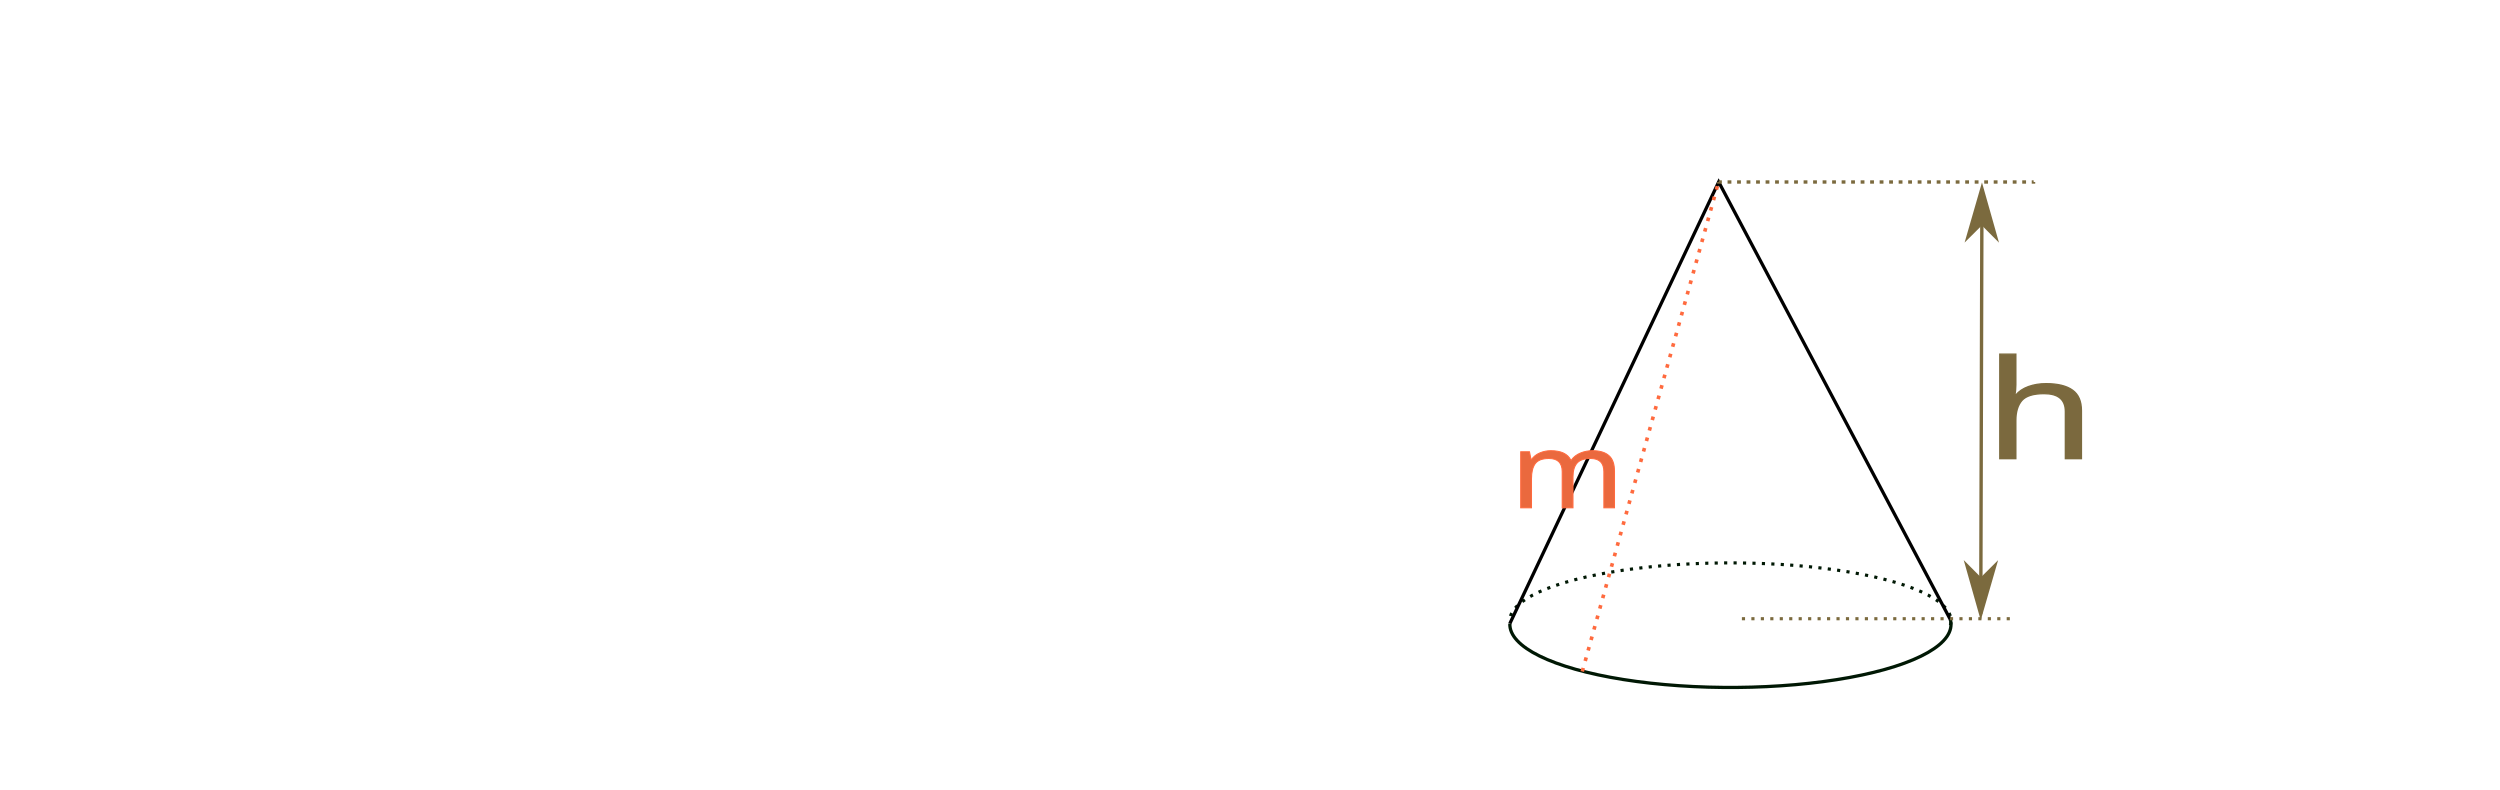
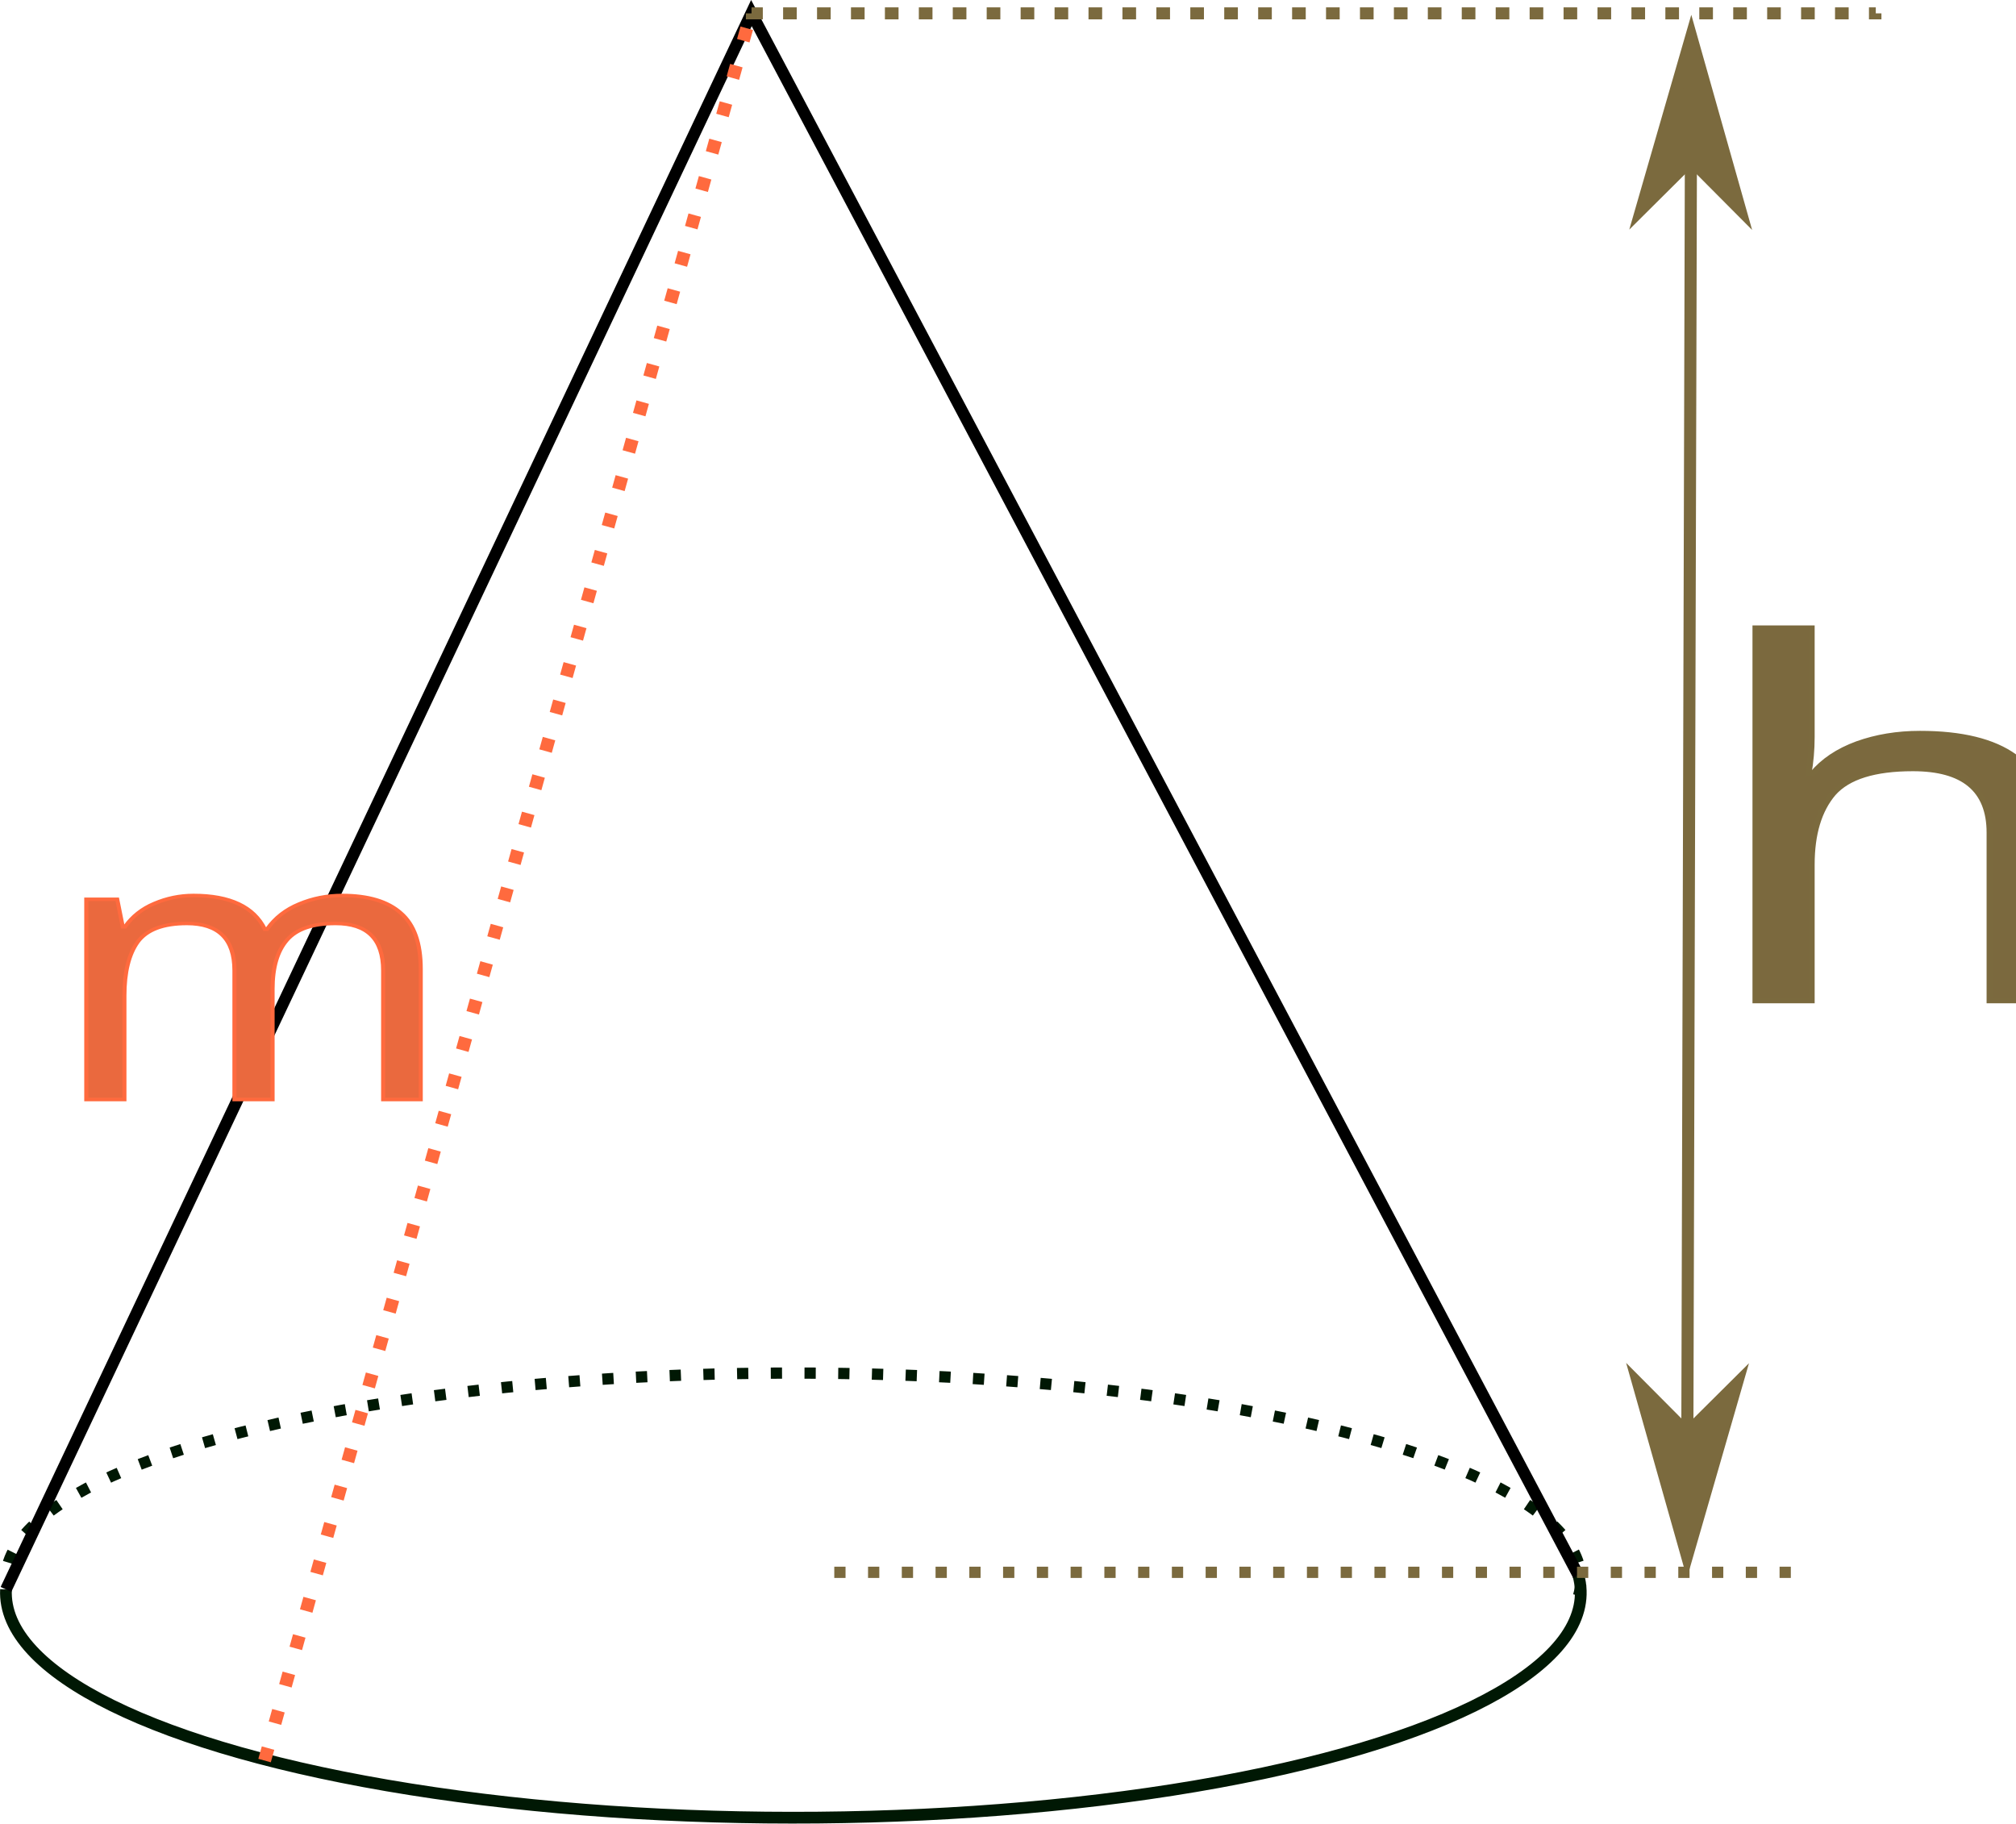
- <svg xmlns="http://www.w3.org/2000/svg" width="201.438mm" height="63.614mm" viewBox="0 0 201.438 63.614" version="1.1" id="svg8">
+ <svg xmlns="http://www.w3.org/2000/svg" width="45.503mm" height="41.162mm" viewBox="0 0 45.503 41.162" version="1.1" id="svg8">
  <defs id="defs2">
    <marker orient="auto" refY="0" refX="0" id="Arrow1Lstart" style="overflow:visible">
      <path id="path3172" d="M 0,0 5,-5 -12.5,0 5,5 Z" style="fill:#7b6a3e;fill-opacity:1;fill-rule:evenodd;stroke:#7b6a3e;stroke-width:1pt;stroke-opacity:1" transform="matrix(0.8,0,0,0.8,10,0)" />
    </marker>
    <marker orient="auto" refY="0" refX="0" id="Arrow1Lend" style="overflow:visible">
      <path id="path3175" d="M 0,0 5,-5 -12.5,0 5,5 Z" style="fill:#7b6a3e;fill-opacity:1;fill-rule:evenodd;stroke:#7b6a3e;stroke-width:1pt;stroke-opacity:1" transform="matrix(-0.8,0,0,-0.8,-10,0)" />
    </marker>
  </defs>
-   <g id="layer1" transform="translate(-3.925386,-71.80863)">
+   <g id="layer1" transform="translate(-125.4484,-86.1719)">
    <g id="g1032" transform="translate(-11.04946,3.1274619e-6)">
      <g transform="translate(58.20833,-7.559524)" id="g974">
        <path style="fill:none;fill-opacity:1;stroke:#001804;stroke-width:0.265;stroke-miterlimit:4;stroke-dasharray:none;stroke-dashoffset:0;stroke-opacity:1" id="path903-7-5" d="m 113.916,129.29 a 17.773,5.078 0 0 1 -8.125,4.667 17.773,5.078 0 0 1 -18.233,0.163 17.773,5.078 0 0 1 -9.133,-4.512" />
        <path style="fill:none;fill-opacity:1;stroke:#001804;stroke-width:0.254;stroke-miterlimit:4;stroke-dasharray:0.254, 0.507;stroke-dashoffset:0;stroke-opacity:1" id="path903-7-3-6" d="m 113.92,-129.749 a 17.778,4.665 0 0 1 -8.127,4.287 17.778,4.665 0 0 1 -18.238,0.15 17.778,4.665 0 0 1 -9.136,-4.145" transform="scale(1,-1)" />
      </g>
      <path id="path978" d="m 136.632,122.049 16.826,-35.582 18.666,35.263" style="fill:none;stroke:#000000;stroke-width:0.265px;stroke-linecap:butt;stroke-linejoin:miter;stroke-opacity:1" />
    </g>
    <path transform="matrix(0.9998674,0,0,1.062144,42.00025,-4.524708)" style="fill:none;stroke:#7b6a3e;stroke-width:0.255;stroke-linecap:butt;stroke-linejoin:miter;stroke-miterlimit:4;stroke-dasharray:0.255, 0.511;stroke-dashoffset:0;stroke-opacity:1" id="path9738" d="m 100.424,85.674 h 25.379 z" />
    <path style="fill:none;stroke:#7b6a3e;stroke-width:0.254;stroke-linecap:butt;stroke-linejoin:miter;stroke-miterlimit:4;stroke-dasharray:0.254, 0.508;stroke-dashoffset:0;stroke-opacity:1" d="m 144.279,121.662 h 22.035" id="path9740" />
    <path style="fill:none;stroke:#7b6a3e;stroke-width:0.273;stroke-linecap:butt;stroke-linejoin:miter;stroke-miterlimit:4;stroke-dasharray:none;stroke-opacity:1;marker-start:url(#Arrow1Lstart);marker-end:url(#Arrow1Lend)" d="m 163.621,87.036 -0.095,34.225" id="path9748" />
    <text xml:space="preserve" style="font-style:normal;font-variant:normal;font-weight:normal;font-stretch:normal;font-size:12.674px;line-height:1.25;font-family:'TeX Gyre Termes Math';-inkscape-font-specification:'TeX Gyre Termes Math';letter-spacing:0px;word-spacing:0px;fill:#7b693e;fill-opacity:1;stroke:#7b6a3e;stroke-width:0.119;stroke-opacity:1" x="143.398" y="124.269" id="text9816" transform="scale(1.142548,0.8752368)">
      <tspan id="tspan9814" x="143.398" y="124.269" style="font-style:normal;font-variant:normal;font-weight:normal;font-stretch:normal;font-family:'TeX Gyre Termes Math';-inkscape-font-specification:'TeX Gyre Termes Math';fill:#7b693e;fill-opacity:1;stroke:#7b6a3e;stroke-width:0.119;stroke-opacity:1">h</tspan>
    </text>
-     <g id="g10662" transform="matrix(0.6781644,0,0,0.8073898,30.4284,23.9314)" style="fill:#ea693e;fill-opacity:1;stroke:#ff6a3e;stroke-opacity:1">
+     <g id="g10662" transform="matrix(0.6781644,0,0,0.8073898,31.36384,22.19415)" style="fill:#ea693e;fill-opacity:1;stroke:#ff6a3e;stroke-opacity:1">
      <text transform="scale(1.177592,0.8491903)" id="text9816-8" y="129.511" x="119.204" style="font-style:normal;font-variant:normal;font-weight:normal;font-stretch:normal;font-size:12.299px;line-height:1.25;font-family:'TeX Gyre Termes Math';-inkscape-font-specification:'TeX Gyre Termes Math';letter-spacing:0px;word-spacing:0px;fill:#ea693e;fill-opacity:1;stroke:#ff6a3e;stroke-width:0.115;stroke-opacity:1" xml:space="preserve">
        <tspan style="font-style:normal;font-variant:normal;font-weight:normal;font-stretch:normal;font-family:'TeX Gyre Termes Math';-inkscape-font-specification:'TeX Gyre Termes Math';fill:#ea693e;fill-opacity:1;stroke:#ff6a3e;stroke-width:0.115;stroke-opacity:1" y="129.511" x="119.204" id="tspan9814-9">m</tspan>
      </text>
    </g>
    <path style="fill:#ea693e;fill-opacity:1;stroke:#ff6a3e;stroke-width:0.292;stroke-linecap:butt;stroke-linejoin:miter;stroke-miterlimit:4;stroke-dasharray:0.292, 0.584;stroke-dashoffset:0;stroke-opacity:1" d="M 131.42,125.911 142.398,86.469" id="path9738-6" />
  </g>
</svg>
